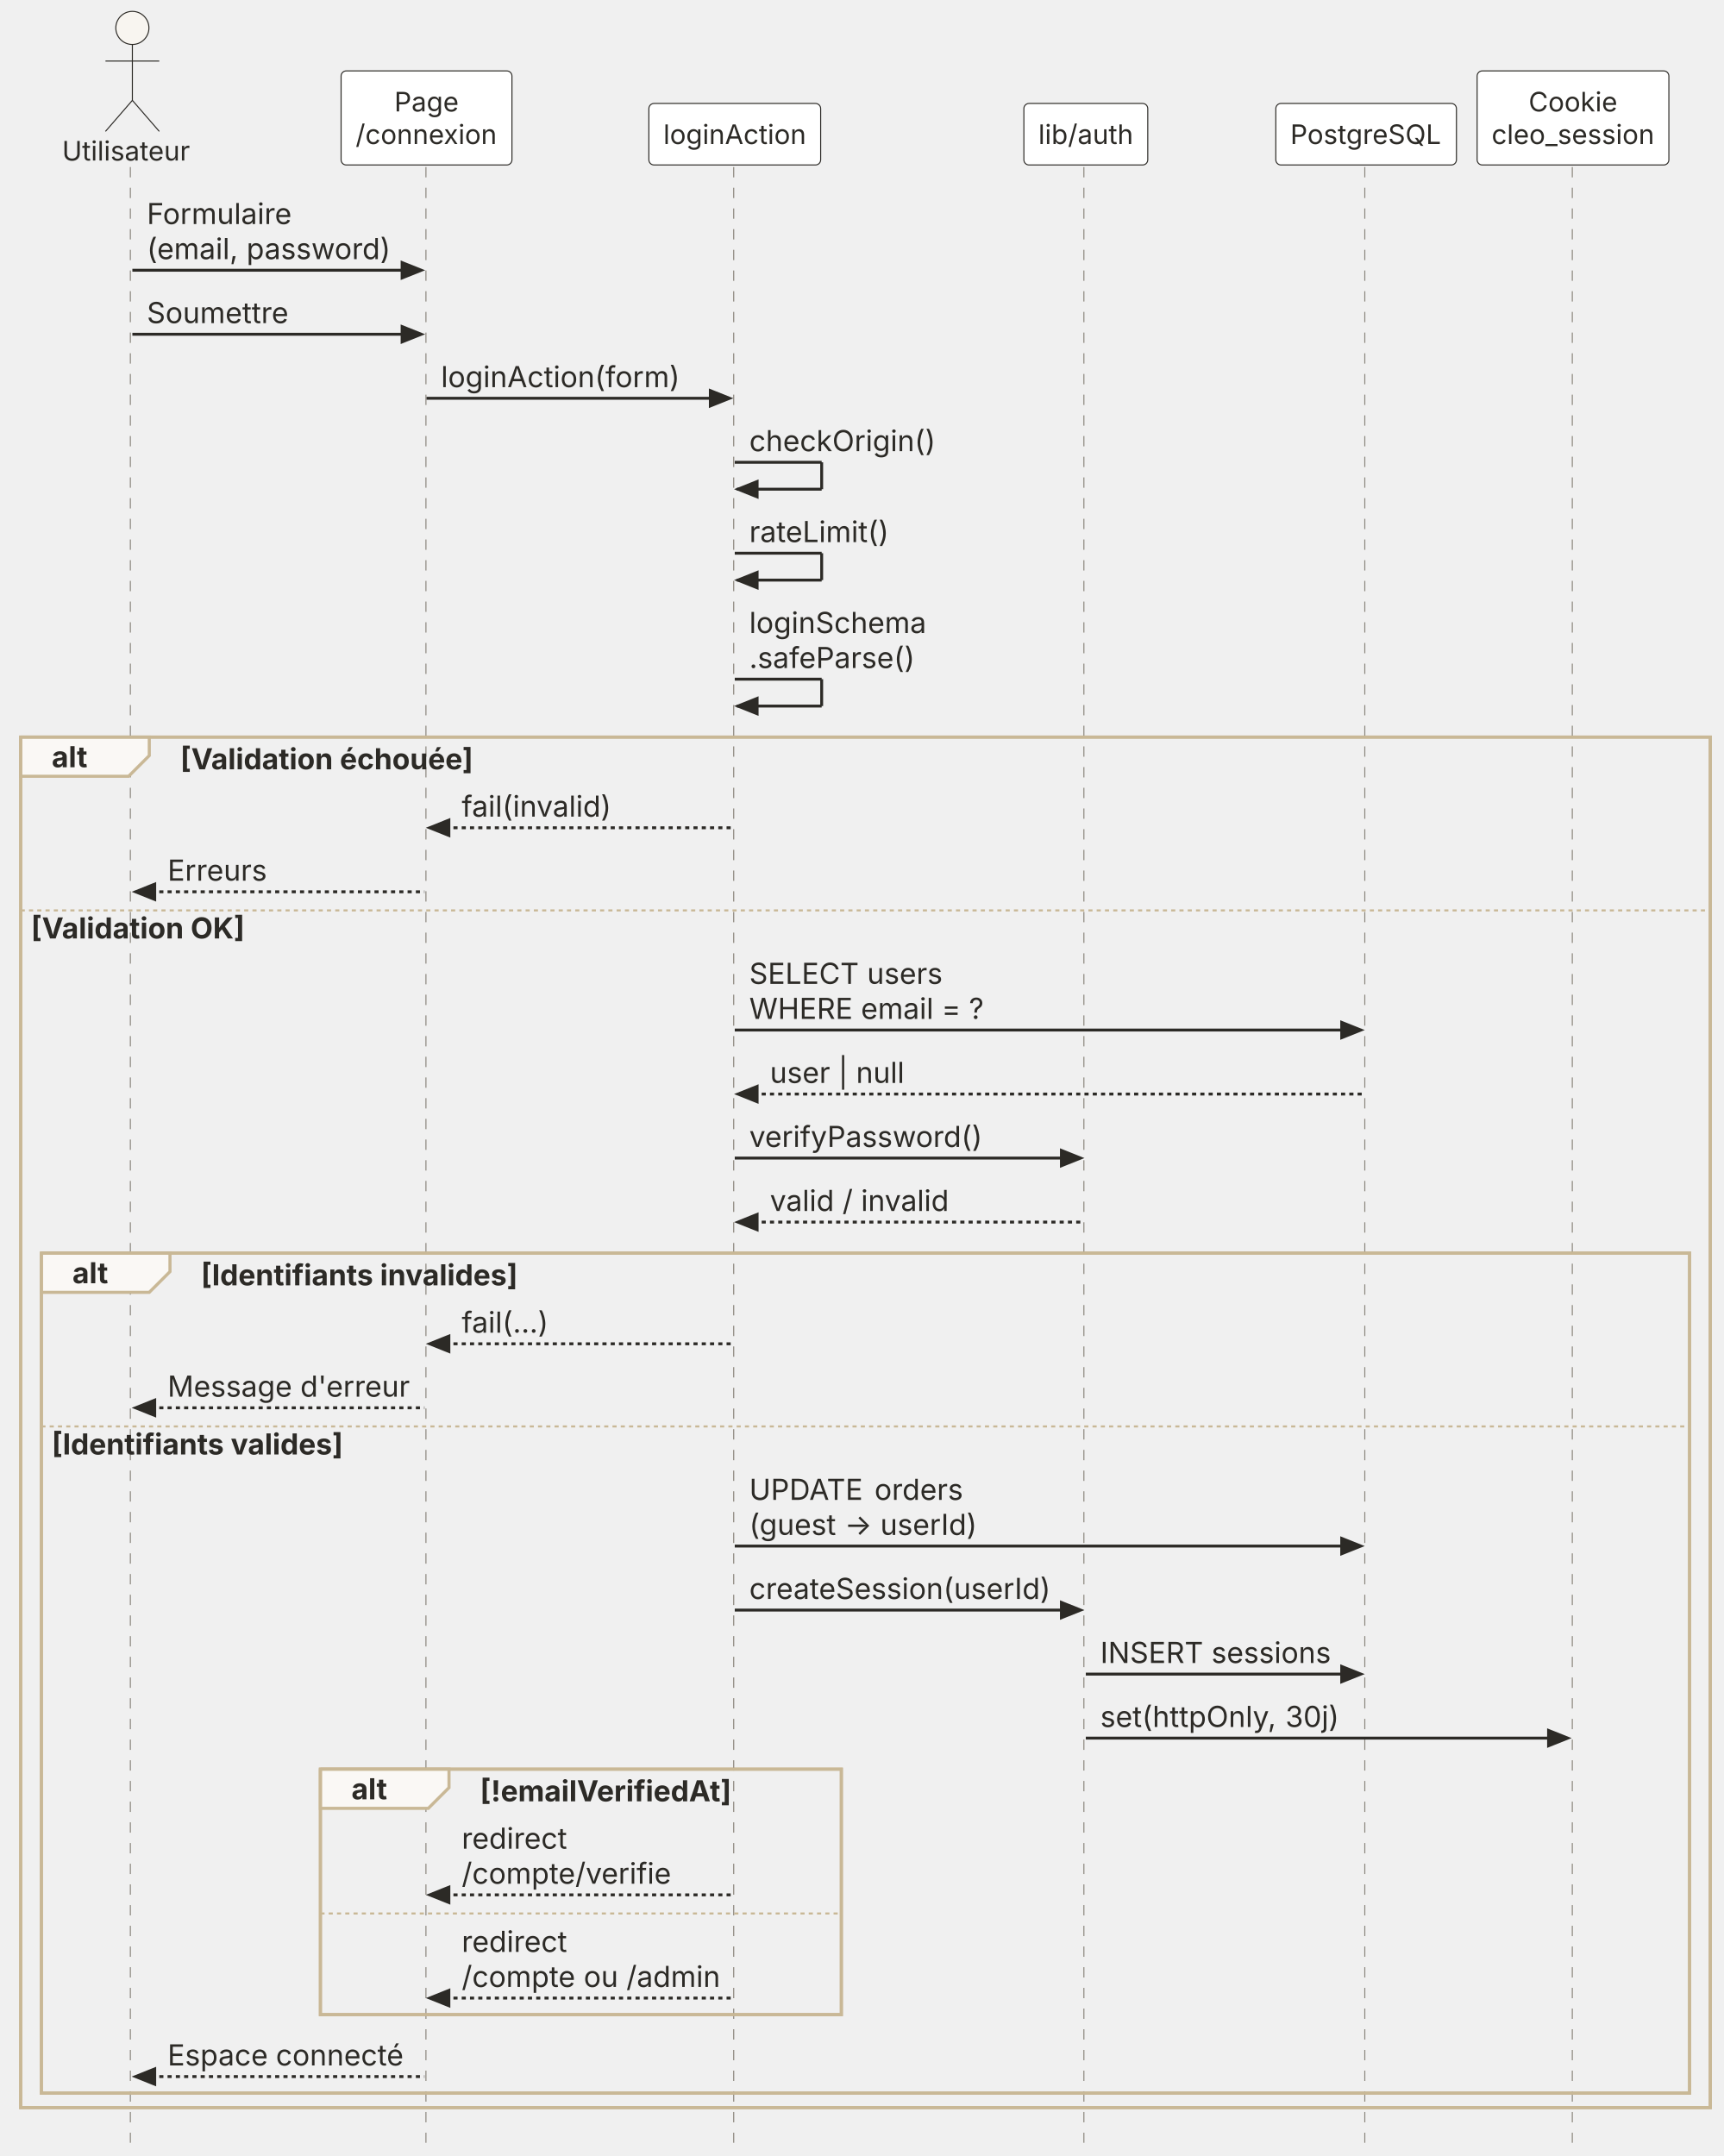
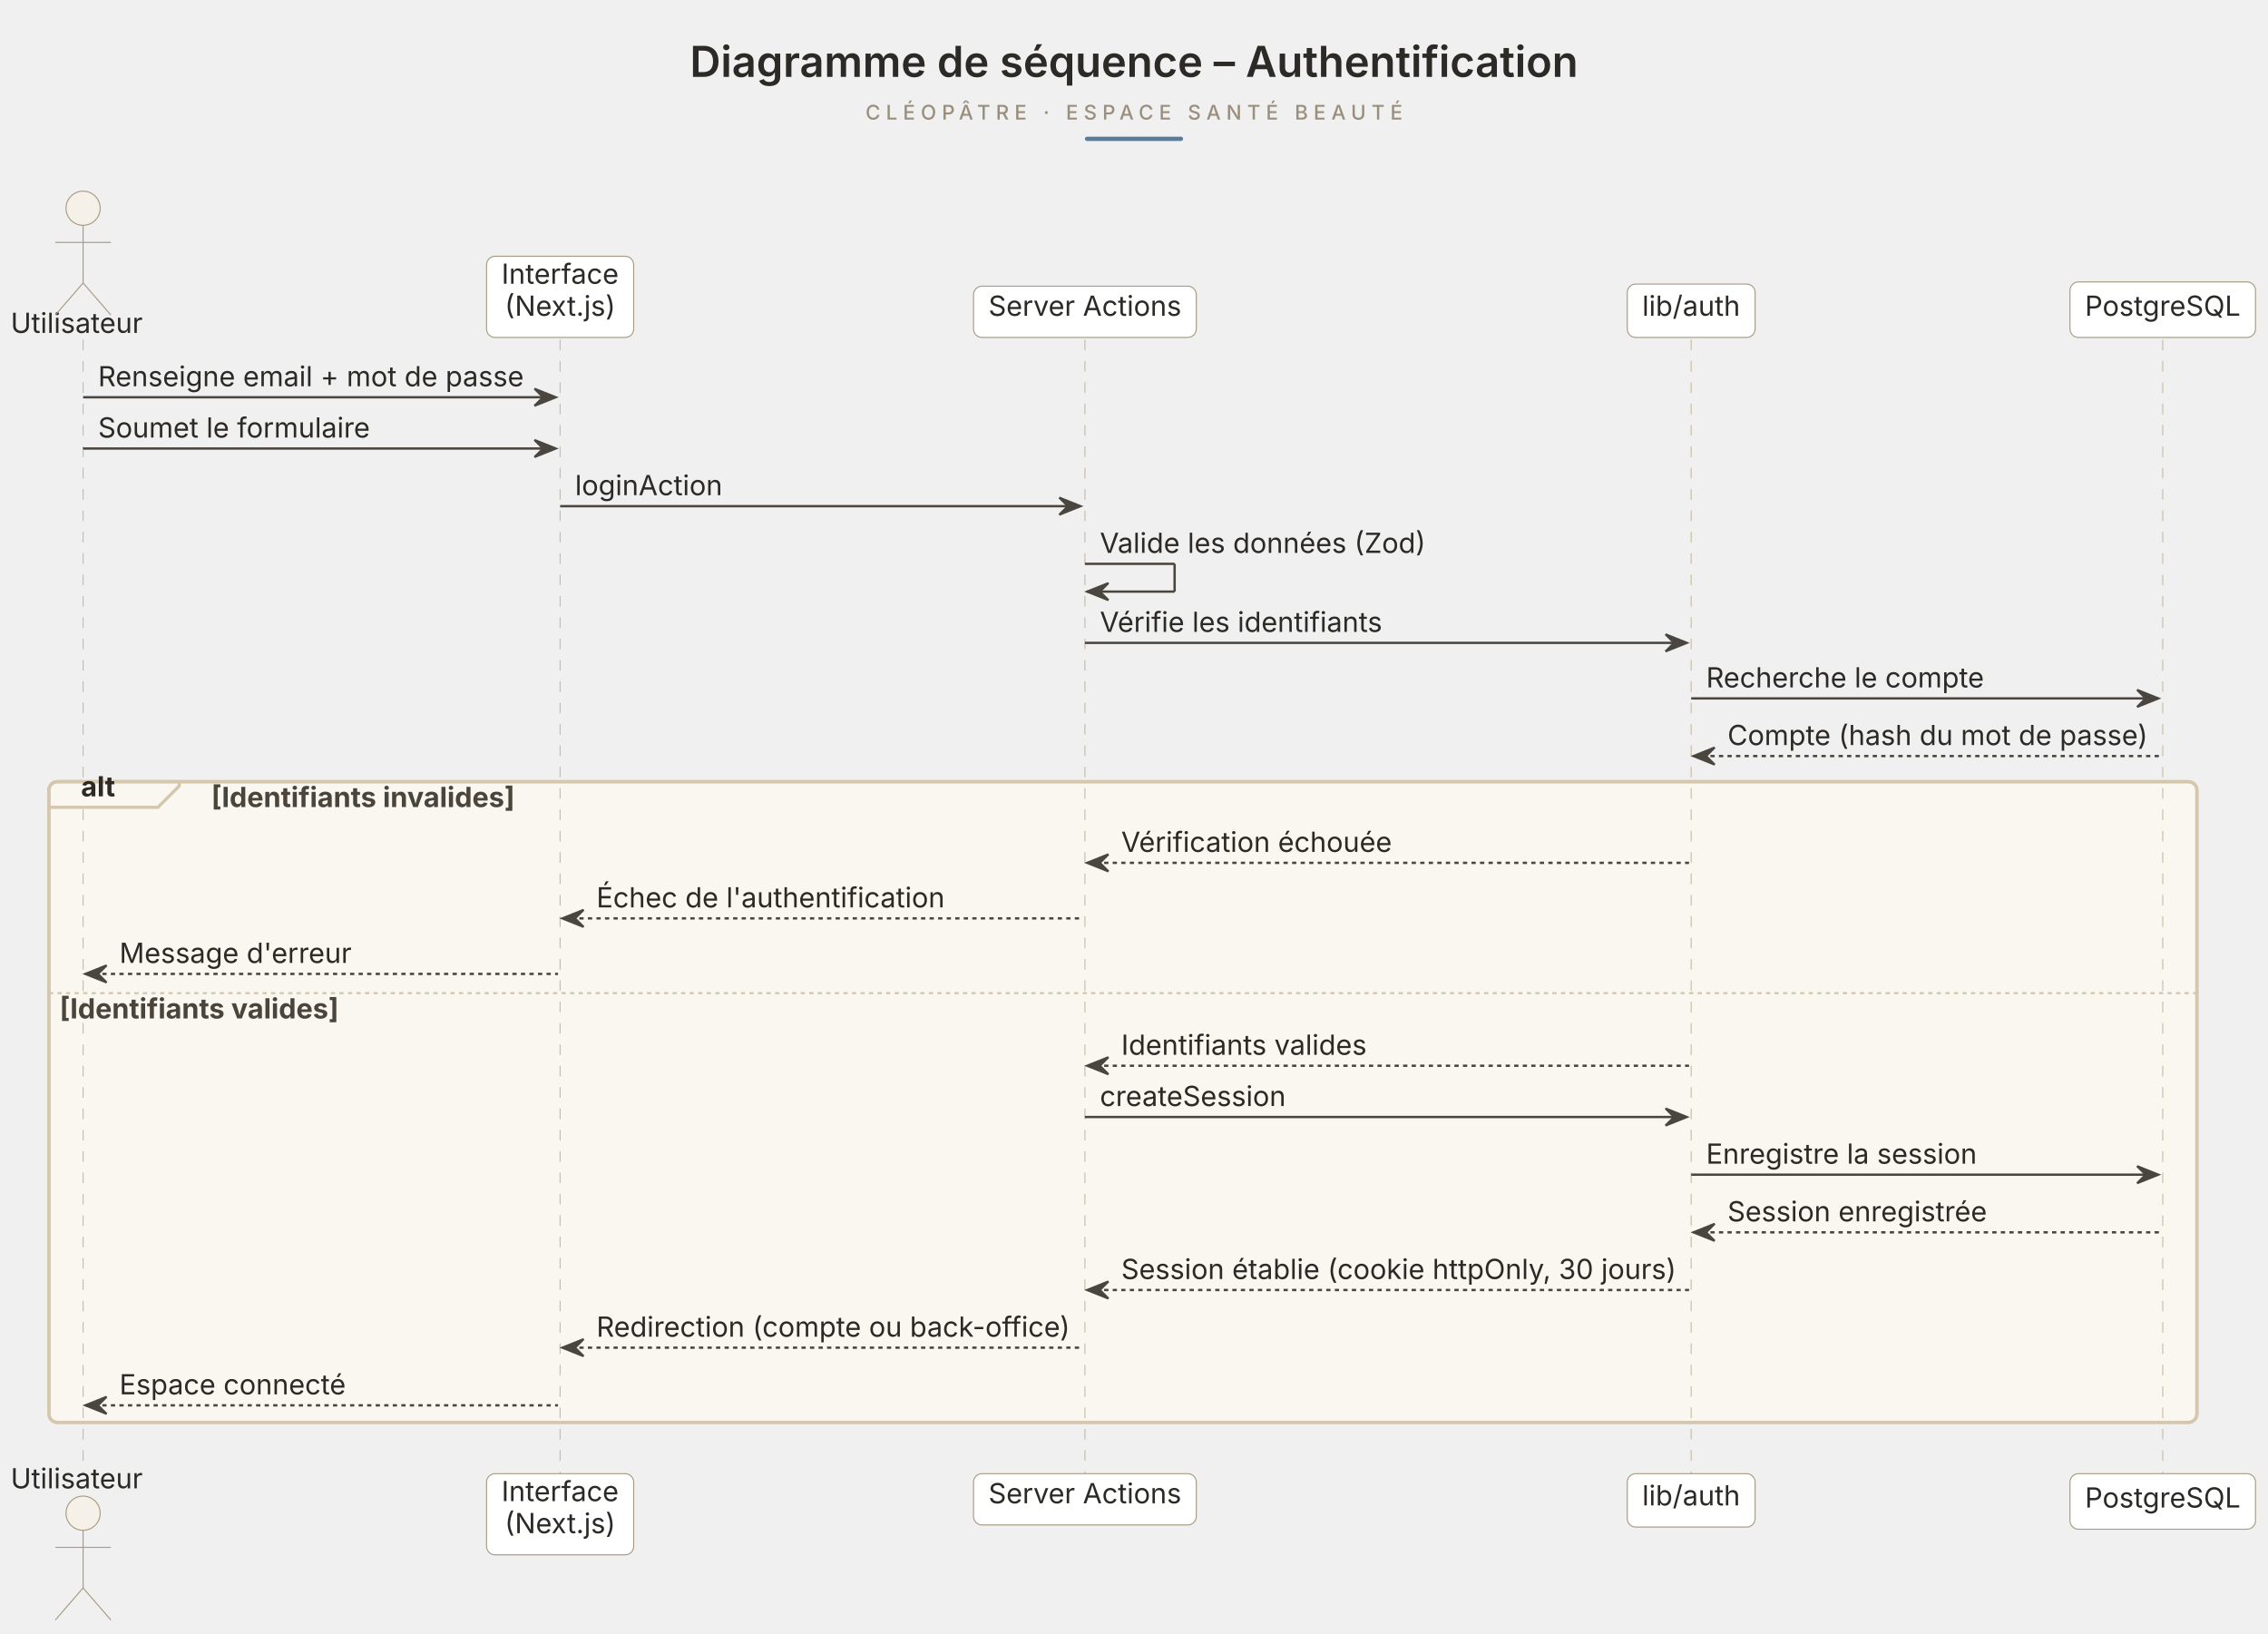
- <svg xmlns="http://www.w3.org/2000/svg" contentStyleType="text/css" height="1042px" preserveAspectRatio="none" style="width:833px;height:1042px;background:#FFFFFF;" version="1.1" viewBox="0 0 833 1042" width="833px" zoomAndPan="magnify">
-   <defs />
-   <g>
-     <rect fill="none" height="662.365" style="stroke:#C9B896;stroke-width:1.5;" width="816.539" x="10" y="356.245" />
-     <rect fill="none" height="405.971" style="stroke:#C9B896;stroke-width:1.5;" width="796.539" x="20" y="605.64" />
-     <rect fill="none" height="118.637" style="stroke:#C9B896;stroke-width:1.5;" width="251.761" x="154.849" y="855.034" />
-     <line style="stroke:#8A857C;stroke-width:0.5;stroke-dasharray:5.0,5.0;" x1="63" x2="63" y1="80.73" y2="1035.61" />
-     <line style="stroke:#8A857C;stroke-width:0.5;stroke-dasharray:5.0,5.0;" x1="205.849" x2="205.849" y1="80.73" y2="1035.61" />
-     <line style="stroke:#8A857C;stroke-width:0.5;stroke-dasharray:5.0,5.0;" x1="354.591" x2="354.591" y1="80.73" y2="1035.61" />
-     <line style="stroke:#8A857C;stroke-width:0.5;stroke-dasharray:5.0,5.0;" x1="523.826" x2="523.826" y1="80.73" y2="1035.61" />
-     <line style="stroke:#8A857C;stroke-width:0.5;stroke-dasharray:5.0,5.0;" x1="659.582" x2="659.582" y1="80.73" y2="1035.61" />
-     <line style="stroke:#8A857C;stroke-width:0.5;stroke-dasharray:5.0,5.0;" x1="759.872" x2="759.872" y1="80.73" y2="1035.61" />
-     <text fill="#2C2A26" font-family="Inter" font-size="13" lengthAdjust="spacing" textLength="61.947" x="30" y="77.594">Utilisateur</text>
-     <ellipse cx="63.973" cy="13.5" fill="#F8F5F0" rx="8" ry="8" style="stroke:#2C2A26;stroke-width:0.5;" />
-     <path d="M63.973,21.5 L63.973,48.5 M50.973,29.5 L76.973,29.5 M63.973,48.5 L50.973,63.5 M63.973,48.5 L76.973,63.5 " fill="none" style="stroke:#2C2A26;stroke-width:0.5;" />
-     <rect fill="#FFFFFF" height="45.459" rx="2.5" ry="2.5" style="stroke:#2C2A26;stroke-width:0.5;" width="82.567" x="164.849" y="34.27" />
-     <text fill="#2C2A26" font-family="Inter" font-size="13" lengthAdjust="spacing" textLength="31.154" x="190.555" y="53.864">Page</text>
-     <text fill="#2C2A26" font-family="Inter" font-size="13" lengthAdjust="spacing" textLength="68.567" x="171.849" y="69.594">/connexion</text>
-     <rect fill="#FFFFFF" height="29.73" rx="2.5" ry="2.5" style="stroke:#2C2A26;stroke-width:0.5;" width="83.018" x="313.591" y="50" />
-     <text fill="#2C2A26" font-family="Inter" font-size="13" lengthAdjust="spacing" textLength="69.018" x="320.591" y="69.594">loginAction</text>
-     <rect fill="#FFFFFF" height="29.73" rx="2.5" ry="2.5" style="stroke:#2C2A26;stroke-width:0.5;" width="59.868" x="494.826" y="50" />
-     <text fill="#2C2A26" font-family="Inter" font-size="13" lengthAdjust="spacing" textLength="45.868" x="501.826" y="69.594">lib/auth</text>
-     <rect fill="#FFFFFF" height="29.73" rx="2.5" ry="2.5" style="stroke:#2C2A26;stroke-width:0.5;" width="87.29" x="616.582" y="50" />
-     <text fill="#2C2A26" font-family="Inter" font-size="13" lengthAdjust="spacing" textLength="73.29" x="623.582" y="69.594">PostgreSQL</text>
-     <rect fill="#FFFFFF" height="45.459" rx="2.5" ry="2.5" style="stroke:#2C2A26;stroke-width:0.5;" width="92.666" x="713.872" y="34.27" />
-     <text fill="#2C2A26" font-family="Inter" font-size="13" lengthAdjust="spacing" textLength="42.948" x="738.731" y="53.864">Cookie</text>
-     <text fill="#2C2A26" font-family="Inter" font-size="13" lengthAdjust="spacing" textLength="78.666" x="720.872" y="69.594">cleo_session</text>
-     <polygon fill="#2C2A26" points="194.133,126.608,204.133,130.608,194.133,134.608" style="stroke:#2C2A26;stroke-width:1;" />
-     <line style="stroke:#2C2A26;stroke-width:1.4;" x1="63.973" x2="200.133" y1="130.608" y2="130.608" />
-     <text fill="#2C2A26" font-family="Inter" font-size="14" lengthAdjust="spacing" textLength="70.547" x="70.973" y="108.292">Formulaire</text>
-     <text fill="#2C2A26" font-family="Inter" font-size="14" lengthAdjust="spacing" textLength="44.208" x="70.973" y="125.231">(email,</text>
-     <text fill="#2C2A26" font-family="Inter" font-size="14" lengthAdjust="spacing" textLength="3.938" x="115.181" y="125.231"> </text>
-     <text fill="#2C2A26" font-family="Inter" font-size="14" lengthAdjust="spacing" textLength="70.014" x="119.119" y="125.231">password)</text>
-     <polygon fill="#2C2A26" points="194.133,157.548,204.133,161.548,194.133,165.548" style="stroke:#2C2A26;stroke-width:1;" />
-     <line style="stroke:#2C2A26;stroke-width:1.4;" x1="63.973" x2="200.133" y1="161.548" y2="161.548" />
-     <text fill="#2C2A26" font-family="Inter" font-size="14" lengthAdjust="spacing" textLength="68.674" x="70.973" y="156.171">Soumettre</text>
-     <polygon fill="#2C2A26" points="343.1,188.487,353.1,192.487,343.1,196.487" style="stroke:#2C2A26;stroke-width:1;" />
-     <line style="stroke:#2C2A26;stroke-width:1.4;" x1="206.133" x2="349.1" y1="192.487" y2="192.487" />
-     <text fill="#2C2A26" font-family="Inter" font-size="14" lengthAdjust="spacing" textLength="115.65" x="213.133" y="187.11">loginAction(form)</text>
-     <line style="stroke:#2C2A26;stroke-width:1.4;" x1="355.1" x2="397.1" y1="223.427" y2="223.427" />
-     <line style="stroke:#2C2A26;stroke-width:1.4;" x1="397.1" x2="397.1" y1="223.427" y2="236.427" />
-     <line style="stroke:#2C2A26;stroke-width:1.4;" x1="356.1" x2="397.1" y1="236.427" y2="236.427" />
-     <polygon fill="#2C2A26" points="366.1,232.427,356.1,236.427,366.1,240.427" style="stroke:#2C2A26;stroke-width:1;" />
-     <text fill="#2C2A26" font-family="Inter" font-size="14" lengthAdjust="spacing" textLength="89.947" x="362.1" y="218.05">checkOrigin()</text>
-     <line style="stroke:#2C2A26;stroke-width:1.4;" x1="355.1" x2="397.1" y1="267.366" y2="267.366" />
-     <line style="stroke:#2C2A26;stroke-width:1.4;" x1="397.1" x2="397.1" y1="267.366" y2="280.366" />
-     <line style="stroke:#2C2A26;stroke-width:1.4;" x1="356.1" x2="397.1" y1="280.366" y2="280.366" />
-     <polygon fill="#2C2A26" points="366.1,276.366,356.1,280.366,366.1,284.366" style="stroke:#2C2A26;stroke-width:1;" />
-     <text fill="#2C2A26" font-family="Inter" font-size="14" lengthAdjust="spacing" textLength="67.628" x="362.1" y="261.989">rateLimit()</text>
-     <line style="stroke:#2C2A26;stroke-width:1.4;" x1="355.1" x2="397.1" y1="328.245" y2="328.245" />
-     <line style="stroke:#2C2A26;stroke-width:1.4;" x1="397.1" x2="397.1" y1="328.245" y2="341.245" />
-     <line style="stroke:#2C2A26;stroke-width:1.4;" x1="356.1" x2="397.1" y1="341.245" y2="341.245" />
-     <polygon fill="#2C2A26" points="366.1,337.245,356.1,341.245,366.1,345.245" style="stroke:#2C2A26;stroke-width:1;" />
-     <text fill="#2C2A26" font-family="Inter" font-size="14" lengthAdjust="spacing" textLength="85.579" x="362.1" y="305.929">loginSchema</text>
-     <text fill="#2C2A26" font-family="Inter" font-size="14" lengthAdjust="spacing" textLength="80.466" x="362.1" y="322.868">.safeParse()</text>
-     <path d="M10,356.245 L72.144,356.245 L72.144,365.185 L62.145,375.185 L10,375.185 L10,356.245 " fill="#FAF8F5" style="stroke:#C9B896;stroke-width:1.5;" />
-     <rect fill="none" height="662.365" style="stroke:#C9B896;stroke-width:1.5;" width="816.539" x="10" y="356.245" />
-     <text fill="#2C2A26" font-family="Inter" font-size="14" font-weight="bold" lengthAdjust="spacing" textLength="17.145" x="25" y="370.808">alt</text>
-     <text fill="#2C2A26" font-family="Inter" font-size="14" font-weight="bold" lengthAdjust="spacing" textLength="145.27" x="87.144" y="371.808">[Validation échouée]</text>
-     <polygon fill="#2C2A26" points="217.133,396.063,207.133,400.063,217.133,404.063" style="stroke:#2C2A26;stroke-width:1;" />
-     <line style="stroke:#2C2A26;stroke-width:1.4;stroke-dasharray:2.0,2.0;" x1="211.133" x2="354.1" y1="400.063" y2="400.063" />
-     <text fill="#2C2A26" font-family="Inter" font-size="14" lengthAdjust="spacing" textLength="72.782" x="223.133" y="394.687">fail(invalid)</text>
-     <polygon fill="#2C2A26" points="74.973,427.003,64.973,431.003,74.973,435.003" style="stroke:#2C2A26;stroke-width:1;" />
-     <line style="stroke:#2C2A26;stroke-width:1.4;stroke-dasharray:2.0,2.0;" x1="68.973" x2="205.133" y1="431.003" y2="431.003" />
-     <text fill="#2C2A26" font-family="Inter" font-size="14" lengthAdjust="spacing" textLength="48.057" x="80.973" y="425.626">Erreurs</text>
-     <line style="stroke:#C9B896;stroke-width:1;stroke-dasharray:2.0,2.0;" x1="10" x2="826.539" y1="440.003" y2="440.003" />
-     <text fill="#2C2A26" font-family="Inter" font-size="14" font-weight="bold" lengthAdjust="spacing" textLength="105.759" x="15" y="453.565">[Validation OK]</text>
-     <polygon fill="#2C2A26" points="648.227,493.821,658.227,497.821,648.227,501.821" style="stroke:#2C2A26;stroke-width:1;" />
-     <line style="stroke:#2C2A26;stroke-width:1.4;" x1="355.1" x2="654.227" y1="497.821" y2="497.821" />
-     <text fill="#2C2A26" font-family="Inter" font-size="14" lengthAdjust="spacing" textLength="52.992" x="362.1" y="475.505">SELECT</text>
-     <text fill="#2C2A26" font-family="Inter" font-size="14" lengthAdjust="spacing" textLength="3.938" x="415.092" y="475.505"> </text>
-     <text fill="#2C2A26" font-family="Inter" font-size="14" lengthAdjust="spacing" textLength="36.49" x="419.03" y="475.505">users</text>
-     <text fill="#2C2A26" font-family="Inter" font-size="14" lengthAdjust="spacing" textLength="50.039" x="362.1" y="492.444">WHERE</text>
-     <text fill="#2C2A26" font-family="Inter" font-size="14" lengthAdjust="spacing" textLength="3.938" x="412.139" y="492.444"> </text>
-     <text fill="#2C2A26" font-family="Inter" font-size="14" lengthAdjust="spacing" textLength="35.068" x="416.077" y="492.444">email</text>
-     <text fill="#2C2A26" font-family="Inter" font-size="14" lengthAdjust="spacing" textLength="3.938" x="451.145" y="492.444"> </text>
-     <text fill="#2C2A26" font-family="Inter" font-size="14" lengthAdjust="spacing" textLength="9.263" x="455.083" y="492.444">=</text>
-     <text fill="#2C2A26" font-family="Inter" font-size="14" lengthAdjust="spacing" textLength="3.938" x="464.346" y="492.444"> </text>
-     <text fill="#2C2A26" font-family="Inter" font-size="14" lengthAdjust="spacing" textLength="7.157" x="468.283" y="492.444">?</text>
-     <polygon fill="#2C2A26" points="366.1,524.761,356.1,528.761,366.1,532.761" style="stroke:#2C2A26;stroke-width:1;" />
-     <line style="stroke:#2C2A26;stroke-width:1.4;stroke-dasharray:2.0,2.0;" x1="360.1" x2="659.227" y1="528.761" y2="528.761" />
-     <text fill="#2C2A26" font-family="Inter" font-size="14" lengthAdjust="spacing" textLength="29.101" x="372.1" y="523.384">user</text>
-     <text fill="#2C2A26" font-family="Inter" font-size="14" lengthAdjust="spacing" textLength="3.938" x="401.201" y="523.384"> </text>
-     <text fill="#2C2A26" font-family="Inter" font-size="14" lengthAdjust="spacing" textLength="4.655" x="405.138" y="523.384">|</text>
-     <text fill="#2C2A26" font-family="Inter" font-size="14" lengthAdjust="spacing" textLength="3.938" x="409.794" y="523.384"> </text>
-     <text fill="#2C2A26" font-family="Inter" font-size="14" lengthAdjust="spacing" textLength="23.331" x="413.731" y="523.384">null</text>
-     <polygon fill="#2C2A26" points="512.76,555.7,522.76,559.7,512.76,563.7" style="stroke:#2C2A26;stroke-width:1;" />
-     <line style="stroke:#2C2A26;stroke-width:1.4;" x1="355.1" x2="518.76" y1="559.7" y2="559.7" />
-     <text fill="#2C2A26" font-family="Inter" font-size="14" lengthAdjust="spacing" textLength="113.231" x="362.1" y="554.323">verifyPassword()</text>
-     <polygon fill="#2C2A26" points="366.1,586.64,356.1,590.64,366.1,594.64" style="stroke:#2C2A26;stroke-width:1;" />
-     <line style="stroke:#2C2A26;stroke-width:1.4;stroke-dasharray:2.0,2.0;" x1="360.1" x2="523.76" y1="590.64" y2="590.64" />
-     <text fill="#2C2A26" font-family="Inter" font-size="14" lengthAdjust="spacing" textLength="31.083" x="372.1" y="585.263">valid</text>
-     <text fill="#2C2A26" font-family="Inter" font-size="14" lengthAdjust="spacing" textLength="3.938" x="403.183" y="585.263"> </text>
-     <text fill="#2C2A26" font-family="Inter" font-size="14" lengthAdjust="spacing" textLength="5.045" x="407.121" y="585.263">/</text>
-     <text fill="#2C2A26" font-family="Inter" font-size="14" lengthAdjust="spacing" textLength="3.938" x="412.166" y="585.263"> </text>
-     <text fill="#2C2A26" font-family="Inter" font-size="14" lengthAdjust="spacing" textLength="42.745" x="416.103" y="585.263">invalid</text>
-     <path d="M20,605.64 L82.144,605.64 L82.144,614.579 L72.144,624.579 L20,624.579 L20,605.64 " fill="#FAF8F5" style="stroke:#C9B896;stroke-width:1.5;" />
-     <rect fill="none" height="405.971" style="stroke:#C9B896;stroke-width:1.5;" width="796.539" x="20" y="605.64" />
-     <text fill="#2C2A26" font-family="Inter" font-size="14" font-weight="bold" lengthAdjust="spacing" textLength="17.145" x="35" y="620.202">alt</text>
-     <text fill="#2C2A26" font-family="Inter" font-size="14" font-weight="bold" lengthAdjust="spacing" textLength="155.921" x="97.144" y="621.202">[Identifiants invalides]</text>
-     <polygon fill="#2C2A26" points="217.133,645.458,207.133,649.458,217.133,653.458" style="stroke:#2C2A26;stroke-width:1;" />
-     <line style="stroke:#2C2A26;stroke-width:1.4;stroke-dasharray:2.0,2.0;" x1="211.133" x2="354.1" y1="649.458" y2="649.458" />
-     <text fill="#2C2A26" font-family="Inter" font-size="14" lengthAdjust="spacing" textLength="42.137" x="223.133" y="644.081">fail(...)</text>
-     <polygon fill="#2C2A26" points="74.973,676.398,64.973,680.398,74.973,684.398" style="stroke:#2C2A26;stroke-width:1;" />
-     <line style="stroke:#2C2A26;stroke-width:1.4;stroke-dasharray:2.0,2.0;" x1="68.973" x2="205.133" y1="680.398" y2="680.398" />
-     <text fill="#2C2A26" font-family="Inter" font-size="14" lengthAdjust="spacing" textLength="60.197" x="80.973" y="675.02">Message</text>
-     <text fill="#2C2A26" font-family="Inter" font-size="14" lengthAdjust="spacing" textLength="3.938" x="141.171" y="675.02"> </text>
-     <text fill="#2C2A26" font-family="Inter" font-size="14" lengthAdjust="spacing" textLength="53.184" x="145.108" y="675.02">d'erreur</text>
-     <line style="stroke:#C9B896;stroke-width:1;stroke-dasharray:2.0,2.0;" x1="20" x2="816.539" y1="689.398" y2="689.398" />
-     <text fill="#2C2A26" font-family="Inter" font-size="14" font-weight="bold" lengthAdjust="spacing" textLength="143.384" x="25" y="702.96">[Identifiants valides]</text>
-     <polygon fill="#2C2A26" points="648.227,743.216,658.227,747.216,648.227,751.216" style="stroke:#2C2A26;stroke-width:1;" />
-     <line style="stroke:#2C2A26;stroke-width:1.4;" x1="355.1" x2="654.227" y1="747.216" y2="747.216" />
-     <text fill="#2C2A26" font-family="Inter" font-size="14" lengthAdjust="spacing" textLength="56.574" x="362.1" y="724.899">UPDATE</text>
-     <text fill="#2C2A26" font-family="Inter" font-size="14" lengthAdjust="spacing" textLength="3.938" x="418.675" y="724.899"> </text>
-     <text fill="#2C2A26" font-family="Inter" font-size="14" lengthAdjust="spacing" textLength="43.06" x="422.612" y="724.899">orders</text>
-     <text fill="#2C2A26" font-family="Inter" font-size="14" lengthAdjust="spacing" textLength="42.102" x="362.1" y="741.839">(guest</text>
-     <text fill="#2C2A26" font-family="Inter" font-size="14" lengthAdjust="spacing" textLength="3.938" x="404.203" y="741.839"> </text>
-     <text fill="#2C2A26" font-family="Inter" font-size="14" lengthAdjust="spacing" textLength="13.357" x="408.14" y="741.839">→</text>
-     <text fill="#2C2A26" font-family="Inter" font-size="14" lengthAdjust="spacing" textLength="3.938" x="421.498" y="741.839"> </text>
-     <text fill="#2C2A26" font-family="Inter" font-size="14" lengthAdjust="spacing" textLength="46.539" x="425.435" y="741.839">userId)</text>
-     <polygon fill="#2C2A26" points="512.76,774.155,522.76,778.155,512.76,782.155" style="stroke:#2C2A26;stroke-width:1;" />
-     <line style="stroke:#2C2A26;stroke-width:1.4;" x1="355.1" x2="518.76" y1="778.155" y2="778.155" />
-     <text fill="#2C2A26" font-family="Inter" font-size="14" lengthAdjust="spacing" textLength="145.66" x="362.1" y="772.778">createSession(userId)</text>
-     <polygon fill="#2C2A26" points="648.227,805.095,658.227,809.095,648.227,813.095" style="stroke:#2C2A26;stroke-width:1;" />
-     <line style="stroke:#2C2A26;stroke-width:1.4;" x1="524.76" x2="654.227" y1="809.095" y2="809.095" />
-     <text fill="#2C2A26" font-family="Inter" font-size="14" lengthAdjust="spacing" textLength="49.752" x="531.76" y="803.718">INSERT</text>
-     <text fill="#2C2A26" font-family="Inter" font-size="14" lengthAdjust="spacing" textLength="3.938" x="581.513" y="803.718"> </text>
-     <text fill="#2C2A26" font-family="Inter" font-size="14" lengthAdjust="spacing" textLength="57.777" x="585.45" y="803.718">sessions</text>
-     <polygon fill="#2C2A26" points="748.206,836.034,758.206,840.034,748.206,844.034" style="stroke:#2C2A26;stroke-width:1;" />
-     <line style="stroke:#2C2A26;stroke-width:1.4;" x1="524.76" x2="754.206" y1="840.034" y2="840.034" />
-     <text fill="#2C2A26" font-family="Inter" font-size="14" lengthAdjust="spacing" textLength="85.518" x="531.76" y="834.657">set(httpOnly,</text>
-     <text fill="#2C2A26" font-family="Inter" font-size="14" lengthAdjust="spacing" textLength="3.938" x="617.278" y="834.657"> </text>
-     <text fill="#2C2A26" font-family="Inter" font-size="14" lengthAdjust="spacing" textLength="25.977" x="621.216" y="834.657">30j)</text>
-     <path d="M154.849,855.034 L216.993,855.034 L216.993,863.974 L206.993,873.974 L154.849,873.974 L154.849,855.034 " fill="#FAF8F5" style="stroke:#C9B896;stroke-width:1.5;" />
-     <rect fill="none" height="118.637" style="stroke:#C9B896;stroke-width:1.5;" width="251.761" x="154.849" y="855.034" />
-     <text fill="#2C2A26" font-family="Inter" font-size="14" font-weight="bold" lengthAdjust="spacing" textLength="17.145" x="169.849" y="869.597">alt</text>
-     <text fill="#2C2A26" font-family="Inter" font-size="14" font-weight="bold" lengthAdjust="spacing" textLength="123.211" x="231.993" y="870.597">[!emailVerifiedAt]</text>
-     <polygon fill="#2C2A26" points="217.133,911.792,207.133,915.792,217.133,919.792" style="stroke:#2C2A26;stroke-width:1;" />
-     <line style="stroke:#2C2A26;stroke-width:1.4;stroke-dasharray:2.0,2.0;" x1="211.133" x2="354.1" y1="915.792" y2="915.792" />
-     <text fill="#2C2A26" font-family="Inter" font-size="14" lengthAdjust="spacing" textLength="51.406" x="223.133" y="893.476">redirect</text>
-     <text fill="#2C2A26" font-family="Inter" font-size="14" lengthAdjust="spacing" textLength="101.486" x="223.133" y="910.415">/compte/verifie</text>
-     <line style="stroke:#C9B896;stroke-width:1;stroke-dasharray:2.0,2.0;" x1="154.849" x2="406.609" y1="924.792" y2="924.792" />
-     <polygon fill="#2C2A26" points="217.133,961.671,207.133,965.671,217.133,969.671" style="stroke:#2C2A26;stroke-width:1;" />
-     <line style="stroke:#2C2A26;stroke-width:1.4;stroke-dasharray:2.0,2.0;" x1="211.133" x2="354.1" y1="965.671" y2="965.671" />
-     <text fill="#2C2A26" font-family="Inter" font-size="14" lengthAdjust="spacing" textLength="51.406" x="223.133" y="943.355">redirect</text>
-     <text fill="#2C2A26" font-family="Inter" font-size="14" lengthAdjust="spacing" textLength="55.016" x="223.133" y="960.294">/compte</text>
-     <text fill="#2C2A26" font-family="Inter" font-size="14" lengthAdjust="spacing" textLength="3.938" x="278.148" y="960.294"> </text>
-     <text fill="#2C2A26" font-family="Inter" font-size="14" lengthAdjust="spacing" textLength="16.673" x="282.086" y="960.294">ou</text>
-     <text fill="#2C2A26" font-family="Inter" font-size="14" lengthAdjust="spacing" textLength="3.938" x="298.759" y="960.294"> </text>
-     <text fill="#2C2A26" font-family="Inter" font-size="14" lengthAdjust="spacing" textLength="45.404" x="302.696" y="960.294">/admin</text>
-     <polygon fill="#2C2A26" points="74.973,999.61,64.973,1003.61,74.973,1007.61" style="stroke:#2C2A26;stroke-width:1;" />
-     <line style="stroke:#2C2A26;stroke-width:1.4;stroke-dasharray:2.0,2.0;" x1="68.973" x2="205.133" y1="1003.61" y2="1003.61" />
-     <text fill="#2C2A26" font-family="Inter" font-size="14" lengthAdjust="spacing" textLength="48.398" x="80.973" y="998.233">Espace</text>
-     <text fill="#2C2A26" font-family="Inter" font-size="14" lengthAdjust="spacing" textLength="3.938" x="129.372" y="998.233"> </text>
-     <text fill="#2C2A26" font-family="Inter" font-size="14" lengthAdjust="spacing" textLength="61.838" x="133.309" y="998.233">connecté</text>
+ <svg xmlns="http://www.w3.org/2000/svg" version="1.1" viewBox="0 0 1062 765" width="1062" height="765">
+   <g transform="translate(0,0)">
+     <text x="531.0" y="36" font-family="Inter" font-size="20" font-weight="600" fill="#2C2A26" text-anchor="middle">Diagramme de séquence – Authentification</text>
+     <text x="531.0" y="56" font-family="Inter" font-size="9.5" font-weight="500" letter-spacing="2.6" fill="#9A8F7D" text-anchor="middle">CLÉOPÂTRE · ESPACE SANTÉ BEAUTÉ</text>
+     <rect x="508.0" y="64" width="46" height="2" rx="1" fill="#5B7C99" />
+   </g>
+   <g transform="translate(0,84)">
+     <defs />
+     <g>
+       <rect x="22.91" y="282" width="1005.80" height="300" rx="4" ry="4" fill="#FAF7F1" stroke="#FAF7F1" stroke-width="1" />
+       <rect x="22.91" y="282" width="1005.80" height="300" rx="4" ry="4" fill="#00000000" stroke="#D5C7AE" stroke-width="1.50" />
+       <g>
+         <rect x="35.41" y="75" width="8" height="531" fill="#00000000" stroke="#00000000" stroke-width="0" />
+         <line x1="38.91" y1="75" x2="38.91" y2="606" stroke="#C9BDA8" stroke-width="0.50" stroke-dasharray="5,5" />
+       </g>
+       <g>
+         <rect x="258.78" y="75" width="8" height="531" fill="#00000000" stroke="#00000000" stroke-width="0" />
+         <line x1="262.28" y1="75" x2="262.28" y2="606" stroke="#C9BDA8" stroke-width="0.50" stroke-dasharray="5,5" />
+       </g>
+       <g>
+         <rect x="504.52" y="75" width="8" height="531" fill="#00000000" stroke="#00000000" stroke-width="0" />
+         <line x1="508.02" y1="75" x2="508.02" y2="606" stroke="#C9BDA8" stroke-width="0.50" stroke-dasharray="5,5" />
+       </g>
+       <g>
+         <rect x="788.40" y="75" width="8" height="531" fill="#00000000" stroke="#00000000" stroke-width="0" />
+         <line x1="791.90" y1="75" x2="791.90" y2="606" stroke="#C9BDA8" stroke-width="0.50" stroke-dasharray="5,5" />
+       </g>
+       <g>
+         <rect x="1009.21" y="75" width="8" height="531" fill="#00000000" stroke="#00000000" stroke-width="0" />
+         <line x1="1012.71" y1="75" x2="1012.71" y2="606" stroke="#C9BDA8" stroke-width="0.50" stroke-dasharray="5,5" />
+       </g>
+       <text x="5" y="71.86" font-size="13" fill="#2C2A26" xml:space="preserve" style="white-space: pre" font-family="Inter">Utilisateur</text>
+       <circle cx="38.91" cy="13.50" r="8" fill="#F6F1E8" stroke="#A89B85" stroke-width="0.50" />
+       <path d="M38.91,21.50 L38.91,48.50 M25.91,29.50 L51.91,29.50 M38.91,48.50 L25.91,63.50 M38.91,48.50 L51.91,63.50" fill="#00000000" stroke="#A89B85" stroke-width="0.50" />
+       <rect x="227.83" y="36" width="68.89" height="38" rx="4" ry="4" fill="#FFFFFF" stroke="#A89B85" stroke-width="0.50" />
+       <text x="234.83" y="48.86" font-size="13" fill="#2C2A26" xml:space="preserve" style="white-space: pre" font-family="Inter">Interface</text>
+       <text x="236.32" y="63.86" font-size="13" fill="#2C2A26" xml:space="preserve" style="white-space: pre" font-family="Inter">(Next.js)</text>
+       <rect x="455.85" y="50" width="104.33" height="24" rx="4" ry="4" fill="#FFFFFF" stroke="#A89B85" stroke-width="0.50" />
+       <text x="462.85" y="63.86" font-size="13" fill="#2C2A26" xml:space="preserve" style="white-space: pre" font-family="Inter">Server Actions</text>
+       <rect x="761.97" y="49" width="59.87" height="25" rx="4" ry="4" fill="#FFFFFF" stroke="#A89B85" stroke-width="0.50" />
+       <text x="768.97" y="63.86" font-size="13" fill="#2C2A26" xml:space="preserve" style="white-space: pre" font-family="Inter">lib/auth</text>
+       <rect x="969.27" y="48" width="86.88" height="26" rx="4" ry="4" fill="#FFFFFF" stroke="#A89B85" stroke-width="0.50" />
+       <text x="976.27" y="63.86" font-size="13" fill="#2C2A26" xml:space="preserve" style="white-space: pre" font-family="Inter">PostgreSQL</text>
+       <text x="5" y="612.86" font-size="13" fill="#2C2A26" xml:space="preserve" style="white-space: pre" font-family="Inter">Utilisateur</text>
+       <circle cx="38.91" cy="624.50" r="8" fill="#F6F1E8" stroke="#A89B85" stroke-width="0.50" />
+       <path d="M38.91,632.50 L38.91,659.50 M25.91,640.50 L51.91,640.50 M38.91,659.50 L25.91,674.50 M38.91,659.50 L51.91,674.50" fill="#00000000" stroke="#A89B85" stroke-width="0.50" />
+       <rect x="227.83" y="606" width="68.89" height="38" rx="4" ry="4" fill="#FFFFFF" stroke="#A89B85" stroke-width="0.50" />
+       <text x="234.83" y="618.86" font-size="13" fill="#2C2A26" xml:space="preserve" style="white-space: pre" font-family="Inter">Interface</text>
+       <text x="236.32" y="633.86" font-size="13" fill="#2C2A26" xml:space="preserve" style="white-space: pre" font-family="Inter">(Next.js)</text>
+       <rect x="455.85" y="606" width="104.33" height="24" rx="4" ry="4" fill="#FFFFFF" stroke="#A89B85" stroke-width="0.50" />
+       <text x="462.85" y="619.86" font-size="13" fill="#2C2A26" xml:space="preserve" style="white-space: pre" font-family="Inter">Server Actions</text>
+       <rect x="761.97" y="606" width="59.87" height="25" rx="4" ry="4" fill="#FFFFFF" stroke="#A89B85" stroke-width="0.50" />
+       <text x="768.97" y="620.86" font-size="13" fill="#2C2A26" xml:space="preserve" style="white-space: pre" font-family="Inter">lib/auth</text>
+       <rect x="969.27" y="606" width="86.88" height="26" rx="4" ry="4" fill="#FFFFFF" stroke="#A89B85" stroke-width="0.50" />
+       <text x="976.27" y="621.86" font-size="13" fill="#2C2A26" xml:space="preserve" style="white-space: pre" font-family="Inter">PostgreSQL</text>
+       <polygon points="250.28,98 260.28,102 250.28,106 254.28,102" fill="#4A463F" stroke="#4A463F" stroke-width="1" />
+       <line x1="38.91" y1="102" x2="256.28" y2="102" stroke="#4A463F" stroke-width="1.10" />
+       <text x="45.91" y="96.86" font-size="13" fill="#2C2A26" xml:space="preserve" style="white-space: pre" font-family="Inter">Renseigne email + mot de passe</text>
+       <polygon points="250.28,122 260.28,126 250.28,130 254.28,126" fill="#4A463F" stroke="#4A463F" stroke-width="1" />
+       <line x1="38.91" y1="126" x2="256.28" y2="126" stroke="#4A463F" stroke-width="1.10" />
+       <text x="45.91" y="120.86" font-size="13" fill="#2C2A26" xml:space="preserve" style="white-space: pre" font-family="Inter">Soumet le formulaire</text>
+       <polygon points="496.02,149 506.02,153 496.02,157 500.02,153" fill="#4A463F" stroke="#4A463F" stroke-width="1" />
+       <line x1="262.28" y1="153" x2="502.02" y2="153" stroke="#4A463F" stroke-width="1.10" />
+       <text x="269.28" y="147.86" font-size="13" fill="#2C2A26" xml:space="preserve" style="white-space: pre" font-family="Inter">loginAction</text>
+       <line x1="508.02" y1="180" x2="550.02" y2="180" stroke="#4A463F" stroke-width="1.10" />
+       <line x1="550.02" y1="180" x2="550.02" y2="193" stroke="#4A463F" stroke-width="1.10" />
+       <line x1="509.02" y1="193" x2="550.02" y2="193" stroke="#4A463F" stroke-width="1.10" />
+       <polygon points="519.02,189 509.02,193 519.02,197 515.02,193" fill="#4A463F" stroke="#4A463F" stroke-width="1" />
+       <text x="515.02" y="174.86" font-size="13" fill="#2C2A26" xml:space="preserve" style="white-space: pre" font-family="Inter">Valide les données (Zod)</text>
+       <polygon points="779.90,213 789.90,217 779.90,221 783.90,217" fill="#4A463F" stroke="#4A463F" stroke-width="1" />
+       <line x1="508.02" y1="217" x2="785.90" y2="217" stroke="#4A463F" stroke-width="1.10" />
+       <text x="515.02" y="211.86" font-size="13" fill="#2C2A26" xml:space="preserve" style="white-space: pre" font-family="Inter">Vérifie les identifiants</text>
+       <polygon points="1000.71,239 1010.71,243 1000.71,247 1004.71,243" fill="#4A463F" stroke="#4A463F" stroke-width="1" />
+       <line x1="791.90" y1="243" x2="1006.71" y2="243" stroke="#4A463F" stroke-width="1.10" />
+       <text x="798.90" y="237.86" font-size="13" fill="#2C2A26" xml:space="preserve" style="white-space: pre" font-family="Inter">Recherche le compte</text>
+       <polygon points="802.90,266 792.90,270 802.90,274 798.90,270" fill="#4A463F" stroke="#4A463F" stroke-width="1" />
+       <line x1="796.90" y1="270" x2="1011.71" y2="270" stroke="#4A463F" stroke-width="1.10" stroke-dasharray="2,2" />
+       <text x="808.90" y="264.86" font-size="13" fill="#2C2A26" xml:space="preserve" style="white-space: pre" font-family="Inter">Compte (hash du mot de passe)</text>
+       <path d="M26.91,282 L83.93,282 L83.93,284 L73.93,294 L22.91,294 L22.91,286 A4,4 0 0 1 26.91,282" fill="#FAF7F1" stroke="#D5C7AE" stroke-width="1.50" />
+       <rect x="22.91" y="282" width="1005.80" height="300" rx="4" ry="4" fill="#00000000" stroke="#D5C7AE" stroke-width="1.50" />
+       <text x="37.91" y="288.86" font-size="13" fill="#2C2A26" xml:space="preserve" style="white-space: pre" font-weight="bold" font-family="Inter">alt</text>
+       <text x="98.93" y="293.86" font-size="13" fill="#4A443A" xml:space="preserve" style="white-space: pre" font-weight="bold" font-family="Inter">[Identifiants invalides]</text>
+       <polygon points="519.02,316 509.02,320 519.02,324 515.02,320" fill="#4A463F" stroke="#4A463F" stroke-width="1" />
+       <line x1="513.02" y1="320" x2="790.90" y2="320" stroke="#4A463F" stroke-width="1.10" stroke-dasharray="2,2" />
+       <text x="525.02" y="314.86" font-size="13" fill="#2C2A26" xml:space="preserve" style="white-space: pre" font-family="Inter">Vérification échouée</text>
+       <polygon points="273.28,342 263.28,346 273.28,350 269.28,346" fill="#4A463F" stroke="#4A463F" stroke-width="1" />
+       <line x1="267.28" y1="346" x2="507.02" y2="346" stroke="#4A463F" stroke-width="1.10" stroke-dasharray="2,2" />
+       <text x="279.28" y="340.86" font-size="13" fill="#2C2A26" xml:space="preserve" style="white-space: pre" font-family="Inter">Échec de l'authentification</text>
+       <polygon points="49.91,368 39.91,372 49.91,376 45.91,372" fill="#4A463F" stroke="#4A463F" stroke-width="1" />
+       <line x1="43.91" y1="372" x2="261.28" y2="372" stroke="#4A463F" stroke-width="1.10" stroke-dasharray="2,2" />
+       <text x="55.91" y="366.86" font-size="13" fill="#2C2A26" xml:space="preserve" style="white-space: pre" font-family="Inter">Message d'erreur</text>
+       <line x1="22.91" y1="381" x2="1028.71" y2="381" stroke="#D5C7AE" stroke-width="1" stroke-dasharray="2,2" />
+       <text x="27.91" y="392.86" font-size="13" fill="#4A443A" xml:space="preserve" style="white-space: pre" font-weight="bold" font-family="Inter">[Identifiants valides]</text>
+       <polygon points="519.02,411 509.02,415 519.02,419 515.02,415" fill="#4A463F" stroke="#4A463F" stroke-width="1" />
+       <line x1="513.02" y1="415" x2="790.90" y2="415" stroke="#4A463F" stroke-width="1.10" stroke-dasharray="2,2" />
+       <text x="525.02" y="409.86" font-size="13" fill="#2C2A26" xml:space="preserve" style="white-space: pre" font-family="Inter">Identifiants valides</text>
+       <polygon points="779.90,435 789.90,439 779.90,443 783.90,439" fill="#4A463F" stroke="#4A463F" stroke-width="1" />
+       <line x1="508.02" y1="439" x2="785.90" y2="439" stroke="#4A463F" stroke-width="1.10" />
+       <text x="515.02" y="433.86" font-size="13" fill="#2C2A26" xml:space="preserve" style="white-space: pre" font-family="Inter">createSession</text>
+       <polygon points="1000.71,462 1010.71,466 1000.71,470 1004.71,466" fill="#4A463F" stroke="#4A463F" stroke-width="1" />
+       <line x1="791.90" y1="466" x2="1006.71" y2="466" stroke="#4A463F" stroke-width="1.10" />
+       <text x="798.90" y="460.86" font-size="13" fill="#2C2A26" xml:space="preserve" style="white-space: pre" font-family="Inter">Enregistre la session</text>
+       <polygon points="802.90,489 792.90,493 802.90,497 798.90,493" fill="#4A463F" stroke="#4A463F" stroke-width="1" />
+       <line x1="796.90" y1="493" x2="1011.71" y2="493" stroke="#4A463F" stroke-width="1.10" stroke-dasharray="2,2" />
+       <text x="808.90" y="487.86" font-size="13" fill="#2C2A26" xml:space="preserve" style="white-space: pre" font-family="Inter">Session enregistrée</text>
+       <polygon points="519.02,516 509.02,520 519.02,524 515.02,520" fill="#4A463F" stroke="#4A463F" stroke-width="1" />
+       <line x1="513.02" y1="520" x2="790.90" y2="520" stroke="#4A463F" stroke-width="1.10" stroke-dasharray="2,2" />
+       <text x="525.02" y="514.86" font-size="13" fill="#2C2A26" xml:space="preserve" style="white-space: pre" font-family="Inter">Session établie (cookie httpOnly, 30 jours)</text>
+       <polygon points="273.28,543 263.28,547 273.28,551 269.28,547" fill="#4A463F" stroke="#4A463F" stroke-width="1" />
+       <line x1="267.28" y1="547" x2="507.02" y2="547" stroke="#4A463F" stroke-width="1.10" stroke-dasharray="2,2" />
+       <text x="279.28" y="541.86" font-size="13" fill="#2C2A26" xml:space="preserve" style="white-space: pre" font-family="Inter">Redirection (compte ou back-office)</text>
+       <polygon points="49.91,570 39.91,574 49.91,578 45.91,574" fill="#4A463F" stroke="#4A463F" stroke-width="1" />
+       <line x1="43.91" y1="574" x2="261.28" y2="574" stroke="#4A463F" stroke-width="1.10" stroke-dasharray="2,2" />
+       <text x="55.91" y="568.86" font-size="13" fill="#2C2A26" xml:space="preserve" style="white-space: pre" font-family="Inter">Espace connecté</text>
+     </g>
  </g>
</svg>
